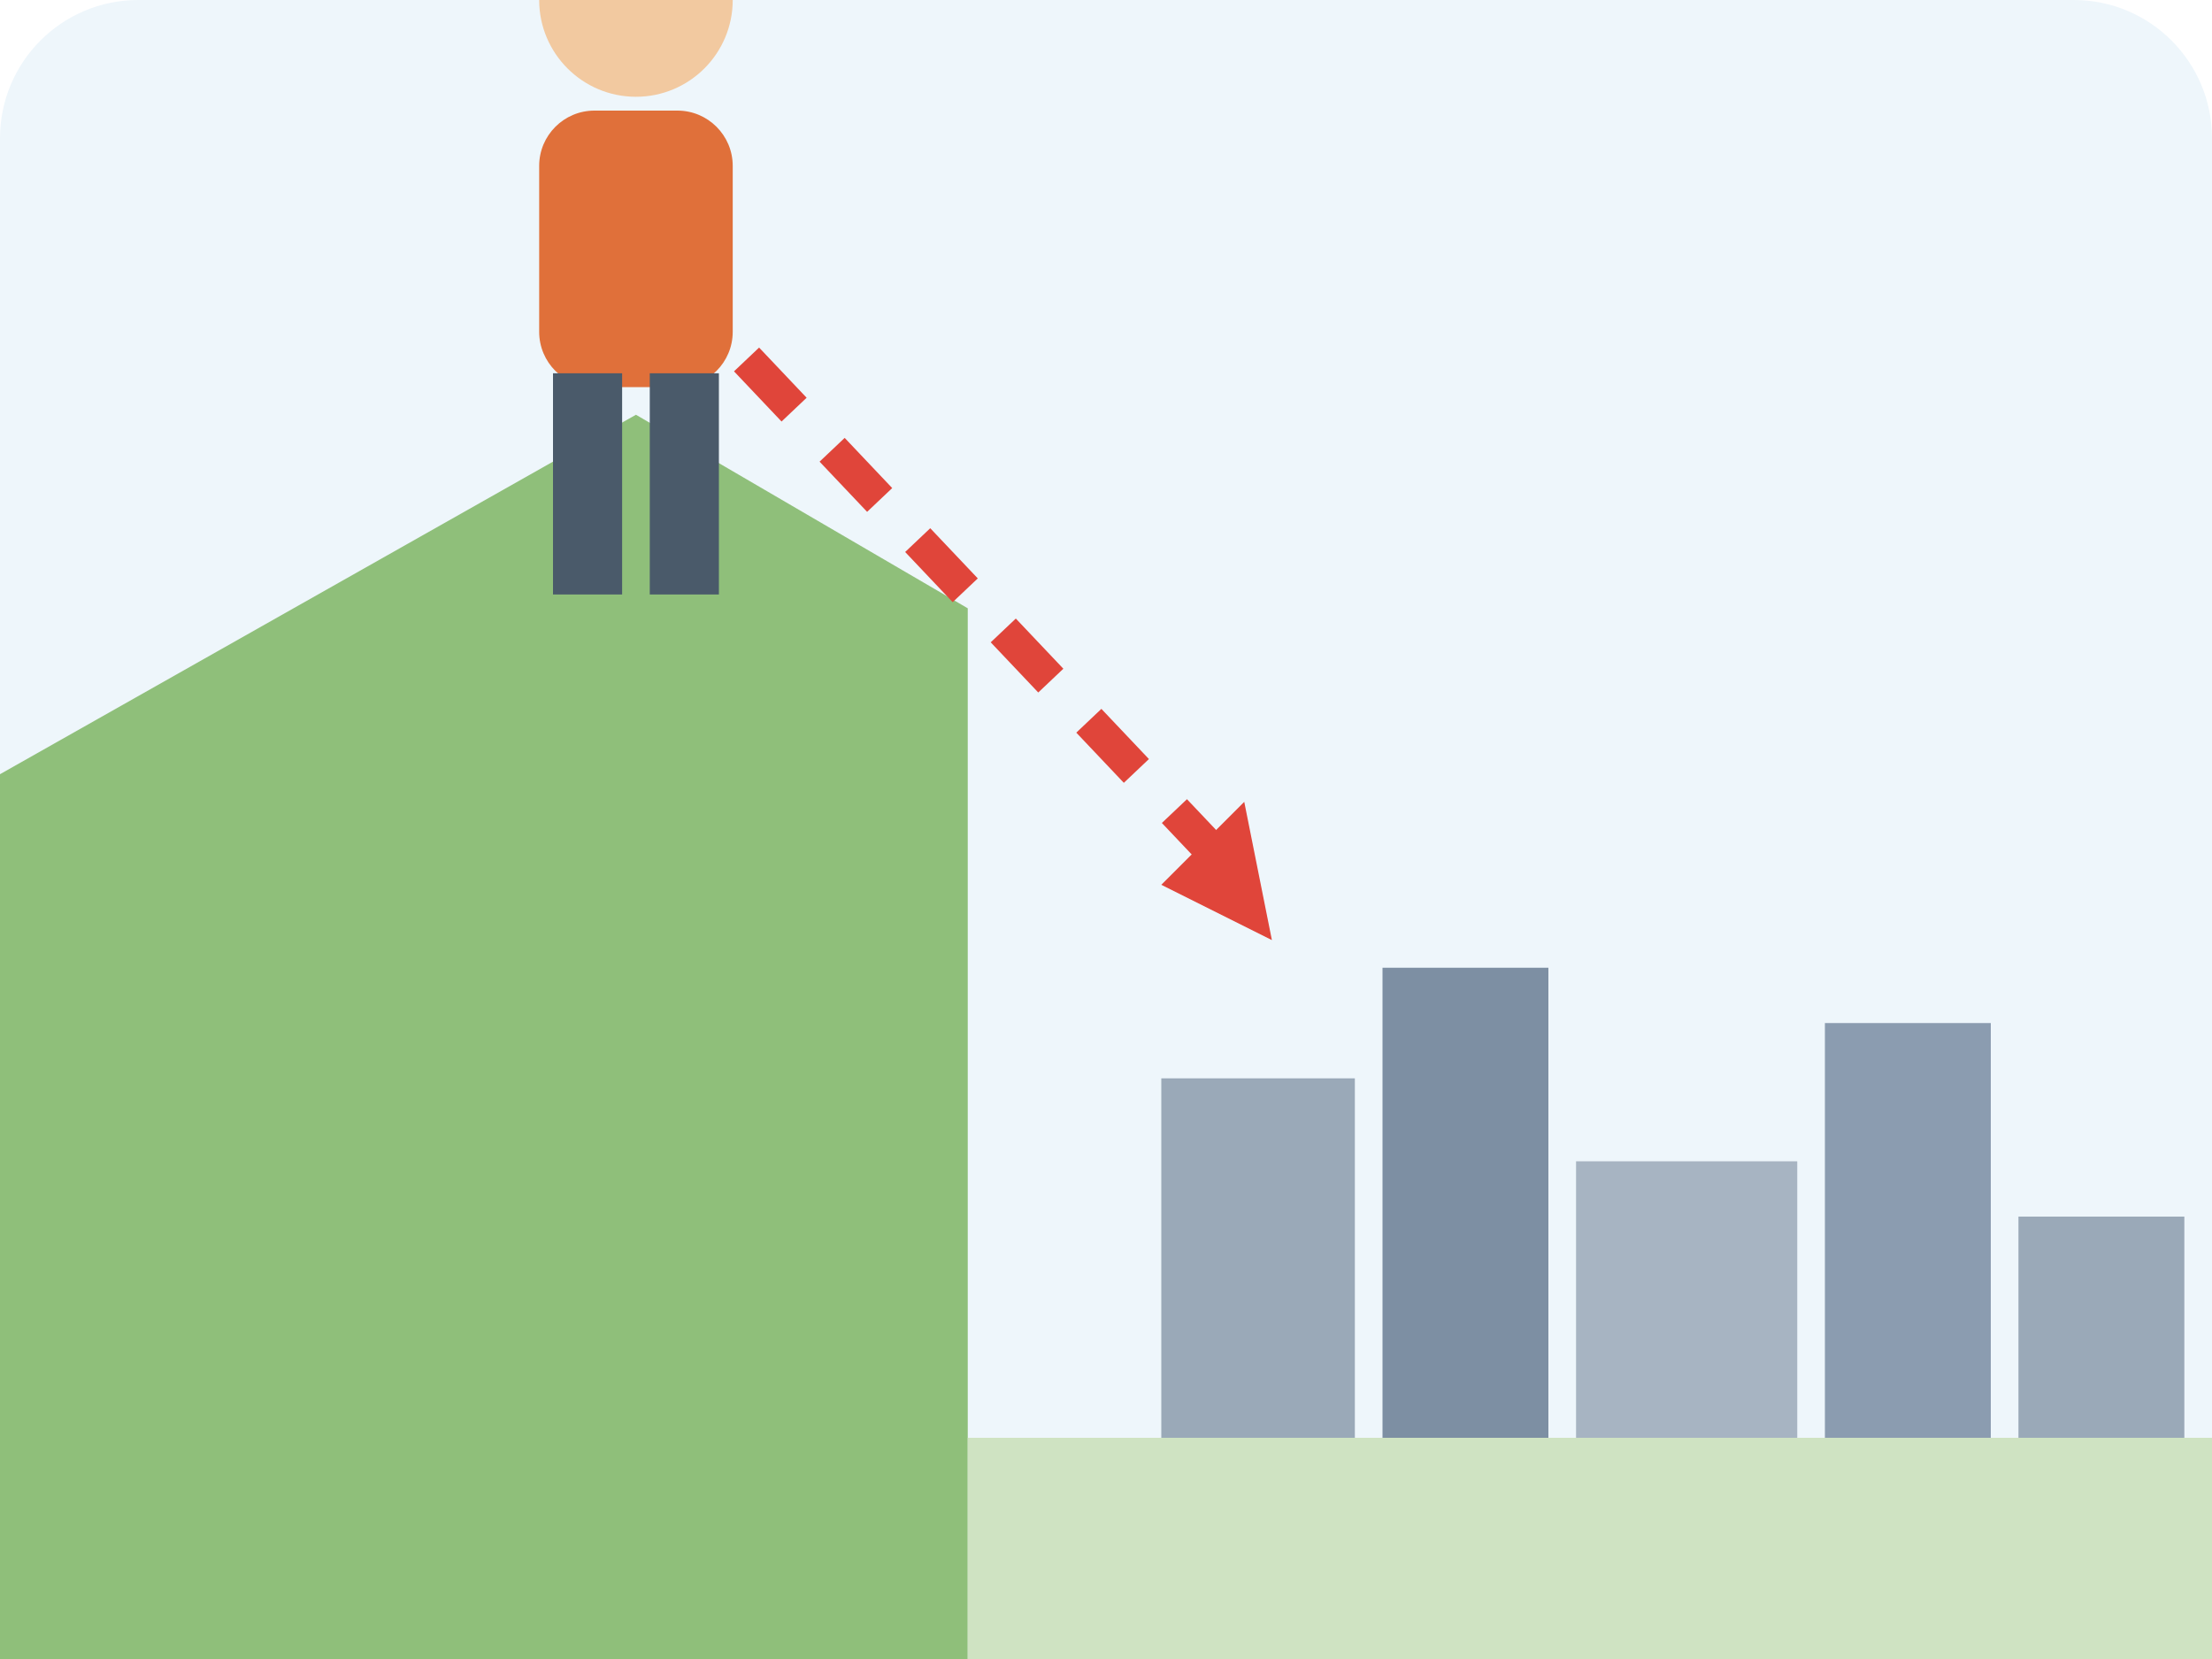
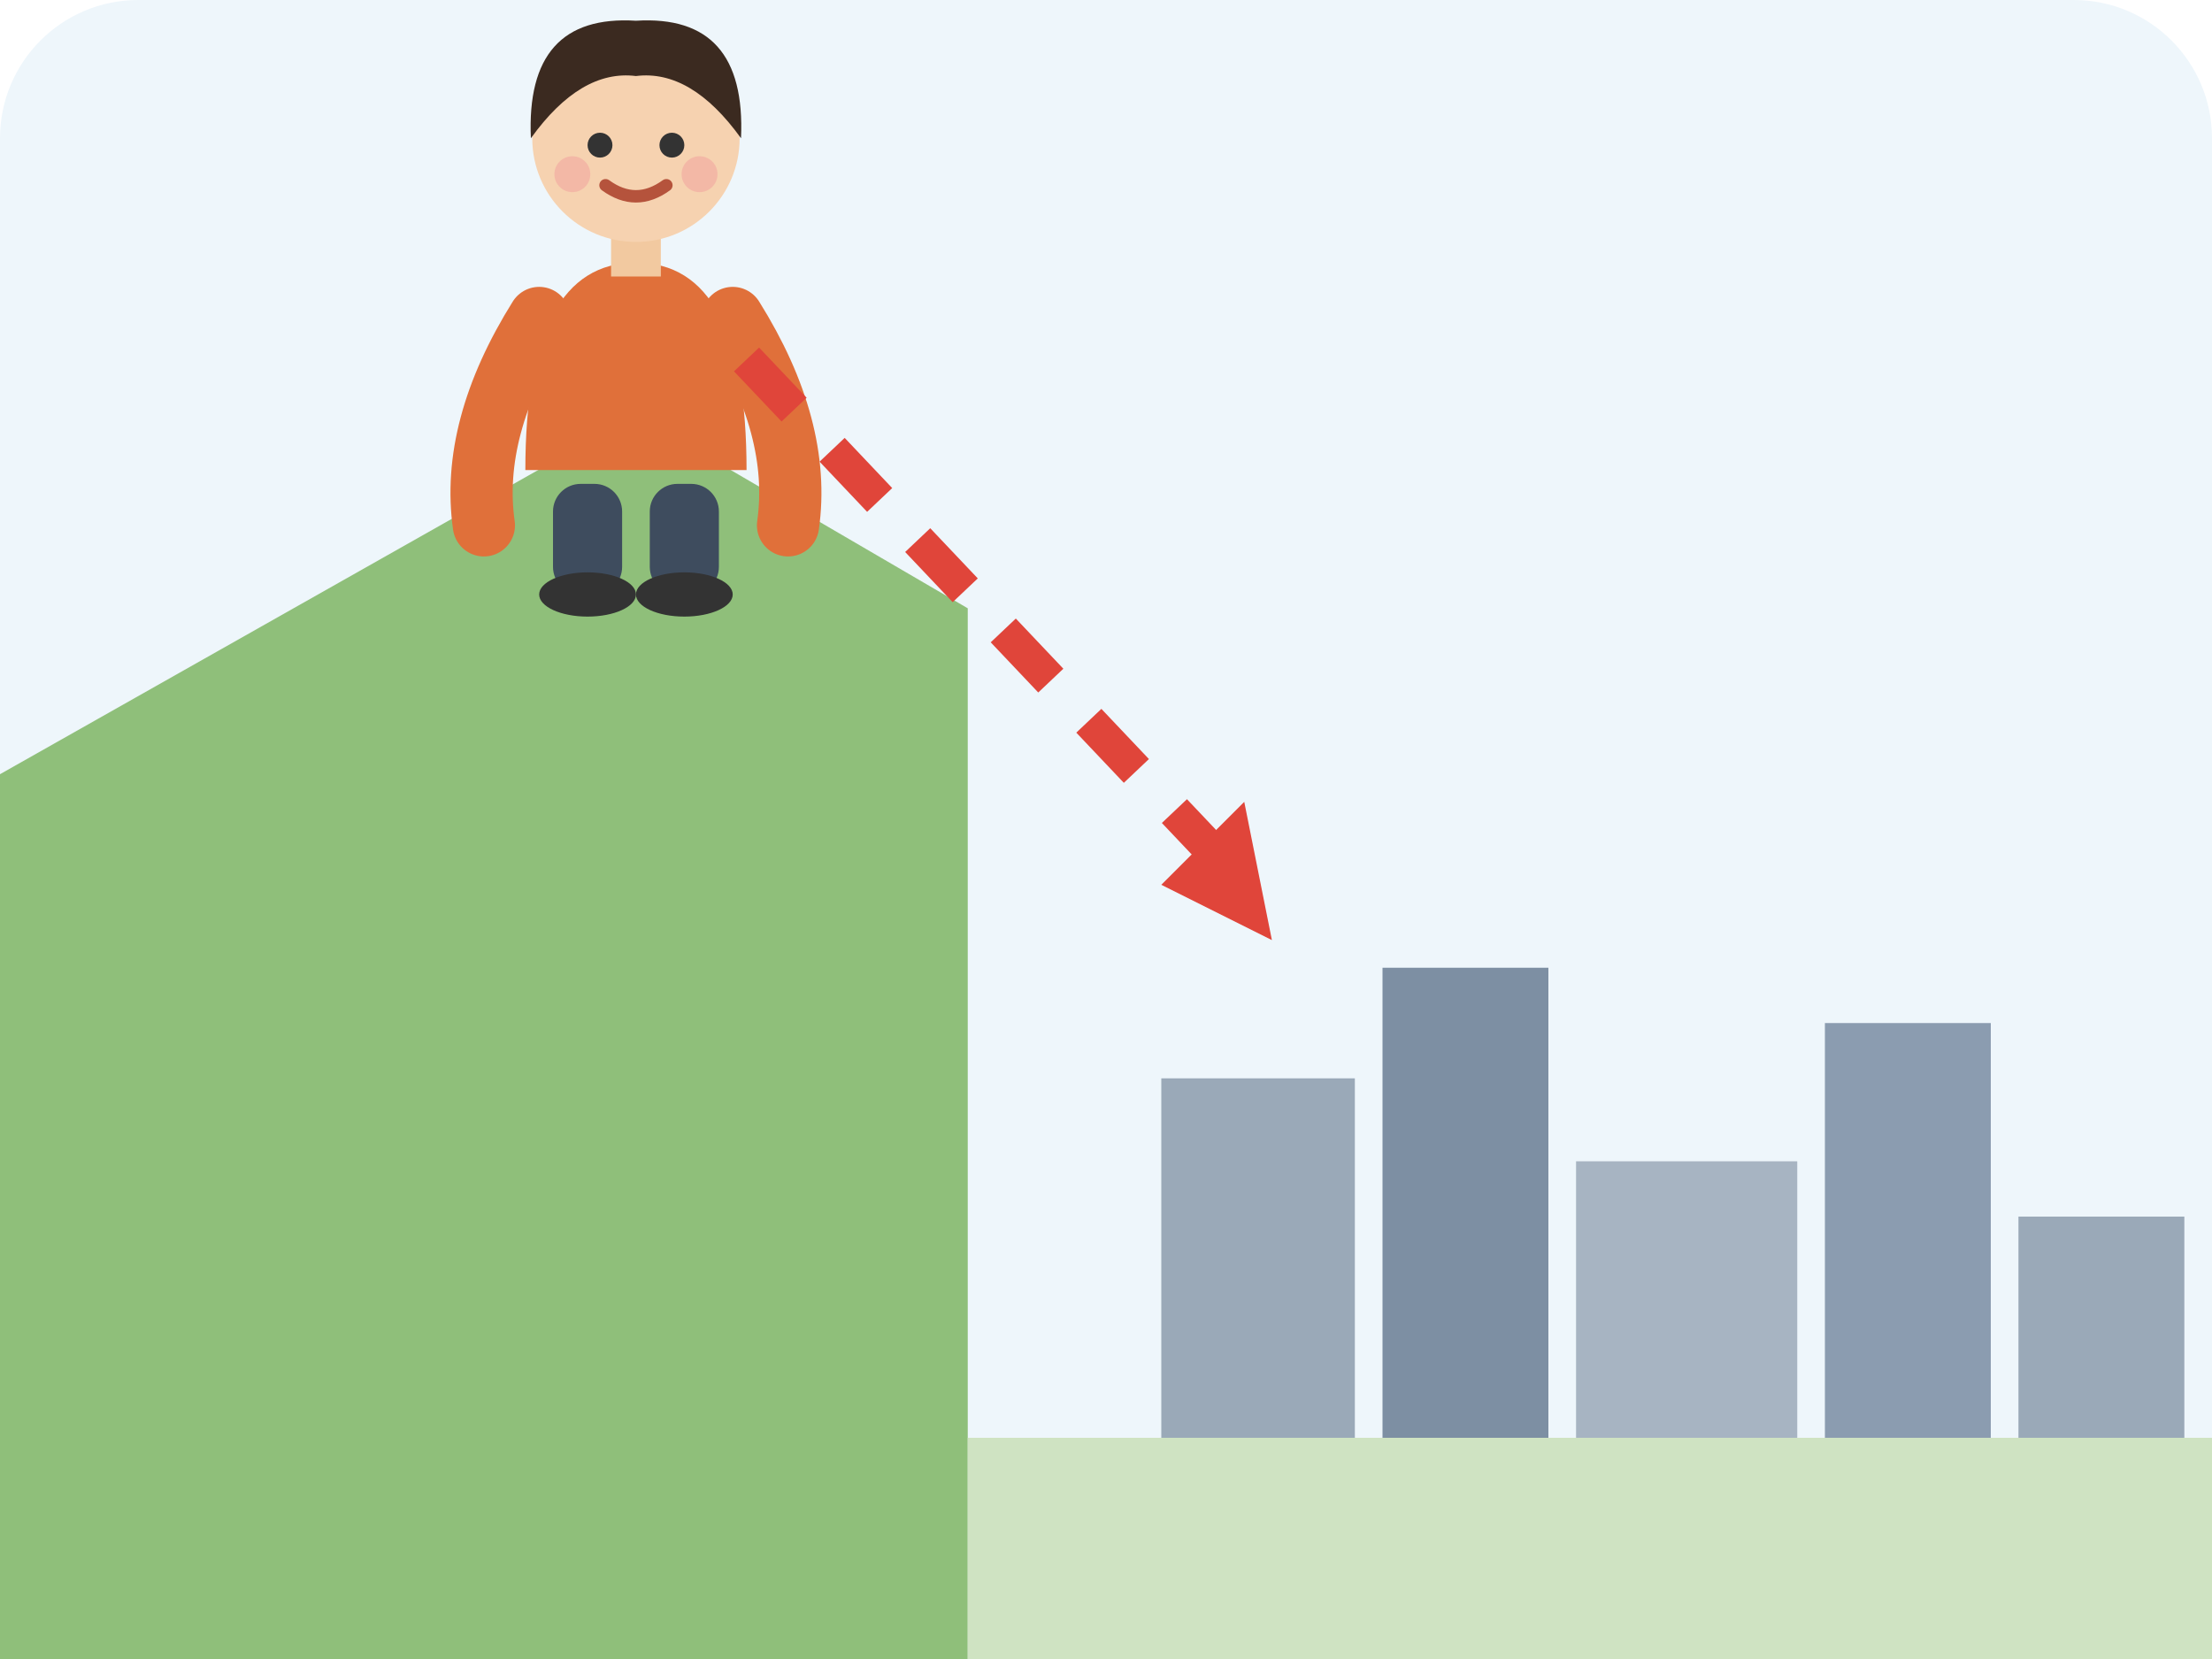
<svg xmlns="http://www.w3.org/2000/svg" viewBox="0 0 160 120">
  <rect width="100%" height="100%" rx="10" fill="#eef6fb" />
  <path d="M0 120 L0 56 L46 30 L70 44 L70 120 Z" fill="#8fbf7a" />
  <rect x="84" y="78" width="14" height="26" fill="#9aa9b8" />
  <rect x="87.0" y="85.0" width="0.7" height="-1.7" fill="#bfe0f5" />
  <rect x="87.0" y="86.3" width="0.7" height="-1.7" fill="#bfe0f5" />
  <rect x="87.0" y="87.6" width="0.7" height="-1.7" fill="#bfe0f5" />
  <rect x="87.0" y="88.9" width="0.7" height="-1.7" fill="#bfe0f5" />
  <rect x="87.0" y="90.1" width="0.7" height="-1.7" fill="#bfe0f5" />
  <rect x="87.0" y="91.4" width="0.7" height="-1.7" fill="#bfe0f5" />
  <rect x="87.0" y="92.7" width="0.7" height="-1.7" fill="#bfe0f5" />
  <rect x="90.7" y="85.0" width="0.7" height="-1.7" fill="#bfe0f5" />
  <rect x="90.7" y="86.3" width="0.7" height="-1.7" fill="#bfe0f5" />
  <rect x="90.7" y="87.6" width="0.7" height="-1.7" fill="#bfe0f5" />
  <rect x="90.7" y="88.9" width="0.7" height="-1.7" fill="#bfe0f5" />
  <rect x="90.7" y="90.1" width="0.7" height="-1.7" fill="#bfe0f5" />
  <rect x="90.7" y="91.4" width="0.7" height="-1.7" fill="#bfe0f5" />
  <rect x="90.7" y="92.7" width="0.7" height="-1.7" fill="#bfe0f5" />
  <rect x="94.3" y="85.0" width="0.7" height="-1.7" fill="#bfe0f5" />
  <rect x="94.3" y="86.3" width="0.7" height="-1.7" fill="#bfe0f5" />
  <rect x="94.3" y="87.6" width="0.7" height="-1.7" fill="#bfe0f5" />
  <rect x="94.3" y="88.9" width="0.7" height="-1.7" fill="#bfe0f5" />
  <rect x="94.3" y="90.1" width="0.7" height="-1.7" fill="#bfe0f5" />
  <rect x="94.3" y="91.4" width="0.7" height="-1.7" fill="#bfe0f5" />
  <rect x="94.3" y="92.7" width="0.7" height="-1.7" fill="#bfe0f5" />
  <rect x="100" y="70" width="12" height="34" fill="#7d8fa3" />
  <rect x="103.0" y="77.0" width="0.0" height="-0.6" fill="#bfe0f5" />
  <rect x="103.0" y="79.4" width="0.0" height="-0.6" fill="#bfe0f5" />
  <rect x="103.0" y="81.9" width="0.0" height="-0.6" fill="#bfe0f5" />
  <rect x="103.0" y="84.3" width="0.0" height="-0.6" fill="#bfe0f5" />
  <rect x="103.0" y="86.7" width="0.0" height="-0.6" fill="#bfe0f5" />
  <rect x="103.0" y="89.1" width="0.0" height="-0.6" fill="#bfe0f5" />
  <rect x="103.0" y="91.6" width="0.0" height="-0.6" fill="#bfe0f5" />
  <rect x="106.0" y="77.0" width="0.0" height="-0.6" fill="#bfe0f5" />
  <rect x="106.0" y="79.4" width="0.0" height="-0.6" fill="#bfe0f5" />
  <rect x="106.0" y="81.9" width="0.0" height="-0.6" fill="#bfe0f5" />
  <rect x="106.0" y="84.3" width="0.0" height="-0.6" fill="#bfe0f5" />
  <rect x="106.0" y="86.7" width="0.0" height="-0.6" fill="#bfe0f5" />
  <rect x="106.0" y="89.1" width="0.0" height="-0.6" fill="#bfe0f5" />
  <rect x="106.0" y="91.6" width="0.0" height="-0.6" fill="#bfe0f5" />
  <rect x="109.0" y="77.0" width="0.0" height="-0.6" fill="#bfe0f5" />
  <rect x="109.0" y="79.4" width="0.0" height="-0.6" fill="#bfe0f5" />
  <rect x="109.0" y="81.9" width="0.0" height="-0.6" fill="#bfe0f5" />
  <rect x="109.0" y="84.3" width="0.0" height="-0.6" fill="#bfe0f5" />
  <rect x="109.0" y="86.7" width="0.0" height="-0.6" fill="#bfe0f5" />
  <rect x="109.0" y="89.1" width="0.0" height="-0.6" fill="#bfe0f5" />
  <rect x="109.0" y="91.6" width="0.0" height="-0.6" fill="#bfe0f5" />
  <rect x="114" y="84" width="16" height="20" fill="#a7b4c2" />
  <rect x="117.0" y="91.0" width="1.3" height="-2.6" fill="#bfe0f5" />
  <rect x="117.0" y="91.4" width="1.3" height="-2.6" fill="#bfe0f5" />
  <rect x="117.0" y="91.9" width="1.3" height="-2.6" fill="#bfe0f5" />
  <rect x="117.0" y="92.3" width="1.3" height="-2.6" fill="#bfe0f5" />
  <rect x="117.0" y="92.7" width="1.3" height="-2.6" fill="#bfe0f5" />
  <rect x="117.0" y="93.1" width="1.3" height="-2.6" fill="#bfe0f5" />
  <rect x="117.0" y="93.6" width="1.3" height="-2.6" fill="#bfe0f5" />
  <rect x="121.3" y="91.0" width="1.3" height="-2.6" fill="#bfe0f5" />
  <rect x="121.3" y="91.4" width="1.3" height="-2.6" fill="#bfe0f5" />
  <rect x="121.3" y="91.9" width="1.3" height="-2.6" fill="#bfe0f5" />
  <rect x="121.3" y="92.3" width="1.3" height="-2.6" fill="#bfe0f5" />
  <rect x="121.3" y="92.7" width="1.3" height="-2.6" fill="#bfe0f5" />
  <rect x="121.3" y="93.1" width="1.3" height="-2.6" fill="#bfe0f5" />
  <rect x="121.3" y="93.6" width="1.3" height="-2.6" fill="#bfe0f5" />
  <rect x="125.7" y="91.0" width="1.3" height="-2.6" fill="#bfe0f5" />
  <rect x="125.7" y="91.4" width="1.3" height="-2.6" fill="#bfe0f5" />
  <rect x="125.7" y="91.9" width="1.3" height="-2.6" fill="#bfe0f5" />
  <rect x="125.7" y="92.3" width="1.3" height="-2.6" fill="#bfe0f5" />
  <rect x="125.7" y="92.7" width="1.3" height="-2.6" fill="#bfe0f5" />
  <rect x="125.7" y="93.1" width="1.3" height="-2.6" fill="#bfe0f5" />
  <rect x="125.7" y="93.6" width="1.3" height="-2.6" fill="#bfe0f5" />
  <rect x="132" y="74" width="12" height="30" fill="#8b9cb0" />
  <rect x="135.0" y="81.0" width="0.0" height="-1.1" fill="#bfe0f5" />
  <rect x="135.0" y="82.9" width="0.0" height="-1.1" fill="#bfe0f5" />
  <rect x="135.0" y="84.7" width="0.0" height="-1.1" fill="#bfe0f5" />
  <rect x="135.0" y="86.6" width="0.0" height="-1.1" fill="#bfe0f5" />
  <rect x="135.0" y="88.4" width="0.0" height="-1.1" fill="#bfe0f5" />
  <rect x="135.0" y="90.3" width="0.0" height="-1.1" fill="#bfe0f5" />
  <rect x="135.0" y="92.1" width="0.0" height="-1.1" fill="#bfe0f5" />
  <rect x="138.0" y="81.0" width="0.0" height="-1.1" fill="#bfe0f5" />
  <rect x="138.0" y="82.9" width="0.0" height="-1.1" fill="#bfe0f5" />
  <rect x="138.0" y="84.7" width="0.0" height="-1.1" fill="#bfe0f5" />
  <rect x="138.0" y="86.6" width="0.0" height="-1.1" fill="#bfe0f5" />
  <rect x="138.0" y="88.4" width="0.0" height="-1.1" fill="#bfe0f5" />
  <rect x="138.0" y="90.3" width="0.0" height="-1.1" fill="#bfe0f5" />
  <rect x="138.0" y="92.1" width="0.0" height="-1.1" fill="#bfe0f5" />
  <rect x="141.0" y="81.0" width="0.0" height="-1.1" fill="#bfe0f5" />
  <rect x="141.0" y="82.9" width="0.0" height="-1.1" fill="#bfe0f5" />
  <rect x="141.0" y="84.7" width="0.0" height="-1.1" fill="#bfe0f5" />
  <rect x="141.0" y="86.6" width="0.0" height="-1.1" fill="#bfe0f5" />
  <rect x="141.0" y="88.4" width="0.0" height="-1.1" fill="#bfe0f5" />
  <rect x="141.0" y="90.3" width="0.0" height="-1.1" fill="#bfe0f5" />
  <rect x="141.0" y="92.1" width="0.0" height="-1.1" fill="#bfe0f5" />
  <rect x="146" y="88" width="12" height="16" fill="#9aa9b8" />
  <rect x="149.0" y="95.0" width="0.0" height="-3.1" fill="#bfe0f5" />
  <rect x="149.0" y="94.9" width="0.0" height="-3.1" fill="#bfe0f5" />
  <rect x="149.0" y="94.7" width="0.0" height="-3.1" fill="#bfe0f5" />
  <rect x="149.0" y="94.6" width="0.0" height="-3.1" fill="#bfe0f5" />
  <rect x="149.0" y="94.4" width="0.0" height="-3.1" fill="#bfe0f5" />
  <rect x="149.0" y="94.3" width="0.0" height="-3.1" fill="#bfe0f5" />
  <rect x="149.0" y="94.1" width="0.0" height="-3.1" fill="#bfe0f5" />
  <rect x="152.0" y="95.0" width="0.0" height="-3.1" fill="#bfe0f5" />
  <rect x="152.0" y="94.9" width="0.0" height="-3.1" fill="#bfe0f5" />
  <rect x="152.0" y="94.7" width="0.0" height="-3.1" fill="#bfe0f5" />
  <rect x="152.0" y="94.6" width="0.0" height="-3.1" fill="#bfe0f5" />
  <rect x="152.0" y="94.4" width="0.0" height="-3.1" fill="#bfe0f5" />
  <rect x="152.0" y="94.3" width="0.0" height="-3.1" fill="#bfe0f5" />
  <rect x="152.0" y="94.1" width="0.0" height="-3.1" fill="#bfe0f5" />
  <rect x="155.0" y="95.0" width="0.0" height="-3.1" fill="#bfe0f5" />
  <rect x="155.0" y="94.9" width="0.0" height="-3.1" fill="#bfe0f5" />
  <rect x="155.0" y="94.7" width="0.0" height="-3.1" fill="#bfe0f5" />
  <rect x="155.0" y="94.6" width="0.0" height="-3.1" fill="#bfe0f5" />
  <rect x="155.0" y="94.4" width="0.0" height="-3.1" fill="#bfe0f5" />
  <rect x="155.0" y="94.3" width="0.0" height="-3.1" fill="#bfe0f5" />
  <rect x="155.0" y="94.1" width="0.0" height="-3.1" fill="#bfe0f5" />
  <rect x="70" y="104" width="90" height="16" fill="#cfe3c2" />
-   <g transform="translate(46,30) scale(1)">
-     <circle cx="0" cy="-30" r="7" fill="#f2c9a0" />
-     <rect x="-7" y="-22" width="14" height="20" rx="4" fill="#e0703a" />
-     <rect x="-6" y="-3" width="5" height="16" fill="#4a5a6a" />
-     <rect x="1" y="-3" width="5" height="16" fill="#4a5a6a" />
+   <g transform="translate(46,43.0) scale(1)">
+     <rect x="-6" y="-8" width="5" height="8" rx="2" fill="#3e4c5e" />
+     <rect x="1" y="-8" width="5" height="8" rx="2" fill="#3e4c5e" />
+     <ellipse cx="-3.5" cy="0" rx="3.5" ry="1.6" fill="#333" />
+     <ellipse cx="3.5" cy="0" rx="3.5" ry="1.6" fill="#333" />
+     <path d="M-7 -20 Q-12 -12 -11 -5" stroke="#e0703a" stroke-width="4.5" fill="none" stroke-linecap="round" />
+     <path d="M7 -20 Q12 -12 11 -5" stroke="#e0703a" stroke-width="4.5" fill="none" stroke-linecap="round" />
+     <path d="M-8 -9 Q-8 -24 0 -24 Q8 -24 8 -9 Z" fill="#e0703a" />
+     <rect x="-1.8" y="-27" width="3.6" height="4" fill="#f2c9a0" />
+     <circle cx="0" cy="-33" r="7.5" fill="#f6d2b0" />
+     <path d="M-7.6 -33 Q-8 -42 0 -41.5 Q8 -42 7.6 -33 Q4 -38 0 -37.5 Q-4 -38 -7.6 -33 Z" fill="#3b2a20" />
+     <circle cx="-2.6" cy="-32.5" r="0.9" fill="#333" />
+     <circle cx="2.6" cy="-32.5" r="0.9" fill="#333" />
+     <path d="M-2.2 -29.6 Q0 -28 2.2 -29.6" stroke="#b5533c" stroke-width="0.9" fill="none" stroke-linecap="round" />
+     <circle cx="-4.6" cy="-30.4" r="1.3" fill="#f2a7a0" opacity=".6" />
+     <circle cx="4.6" cy="-30.4" r="1.3" fill="#f2a7a0" opacity=".6" />
  </g>
  <path d="M54 26 L90 64" stroke="#e0453a" stroke-width="2.5" stroke-dasharray="5 4" />
  <polygon points="92,68 84,64 90,58" fill="#e0453a" />
</svg>
